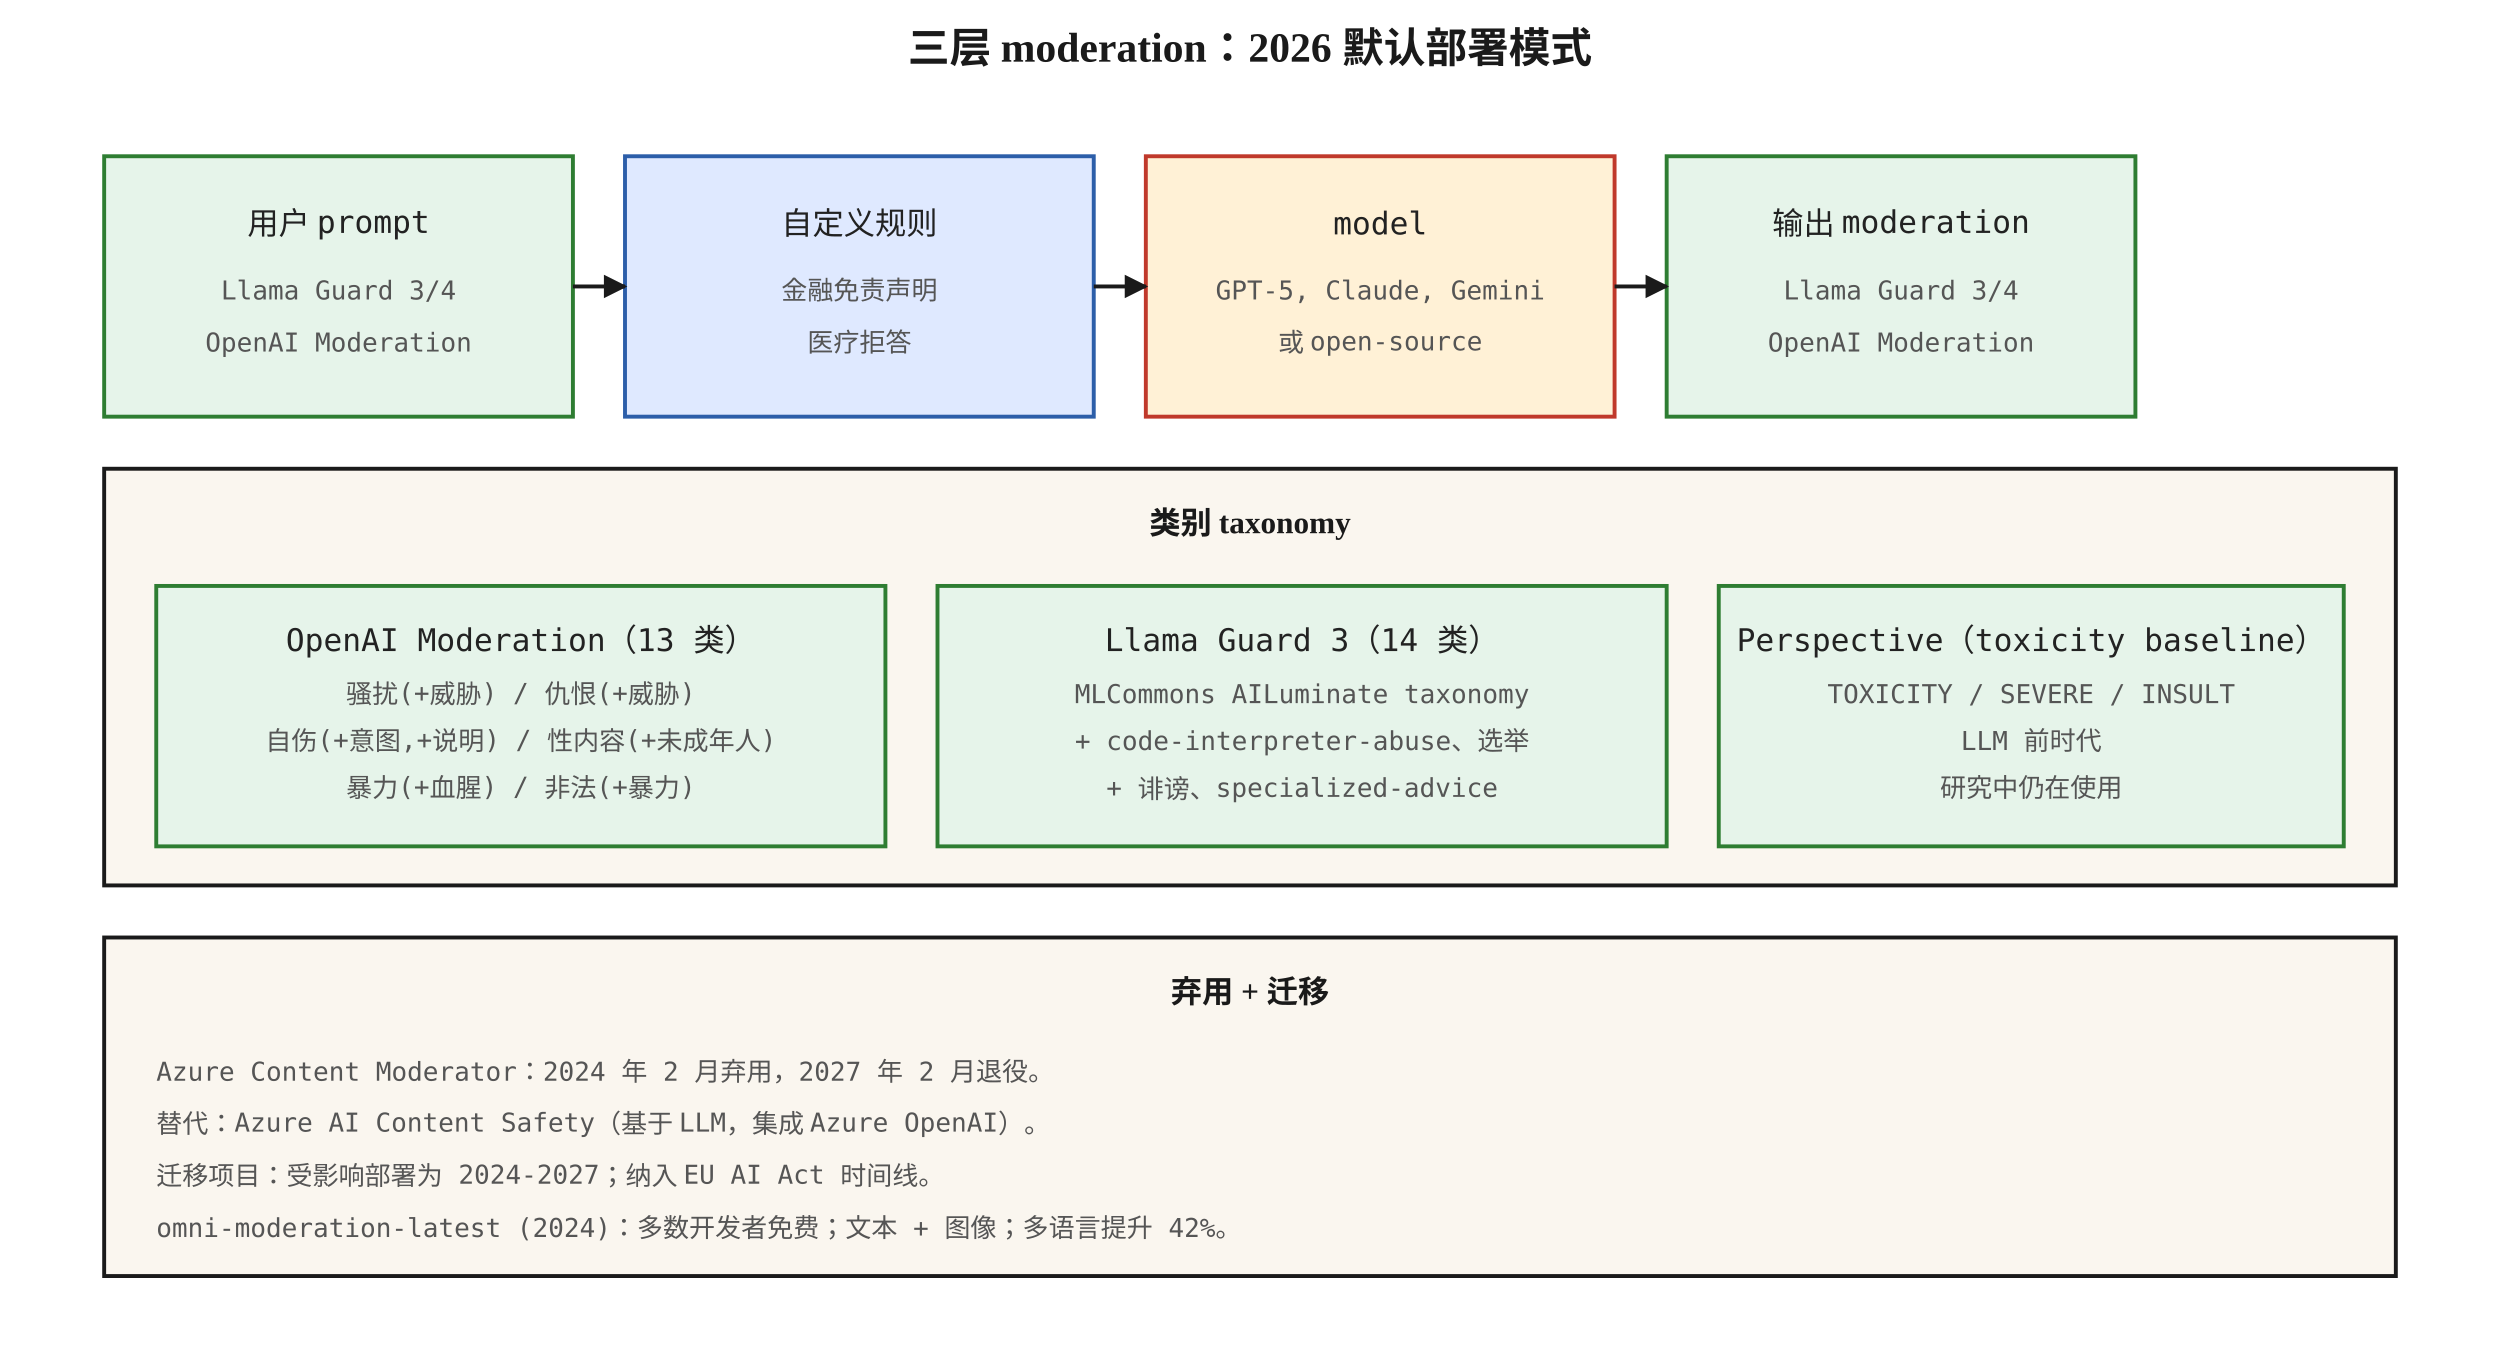
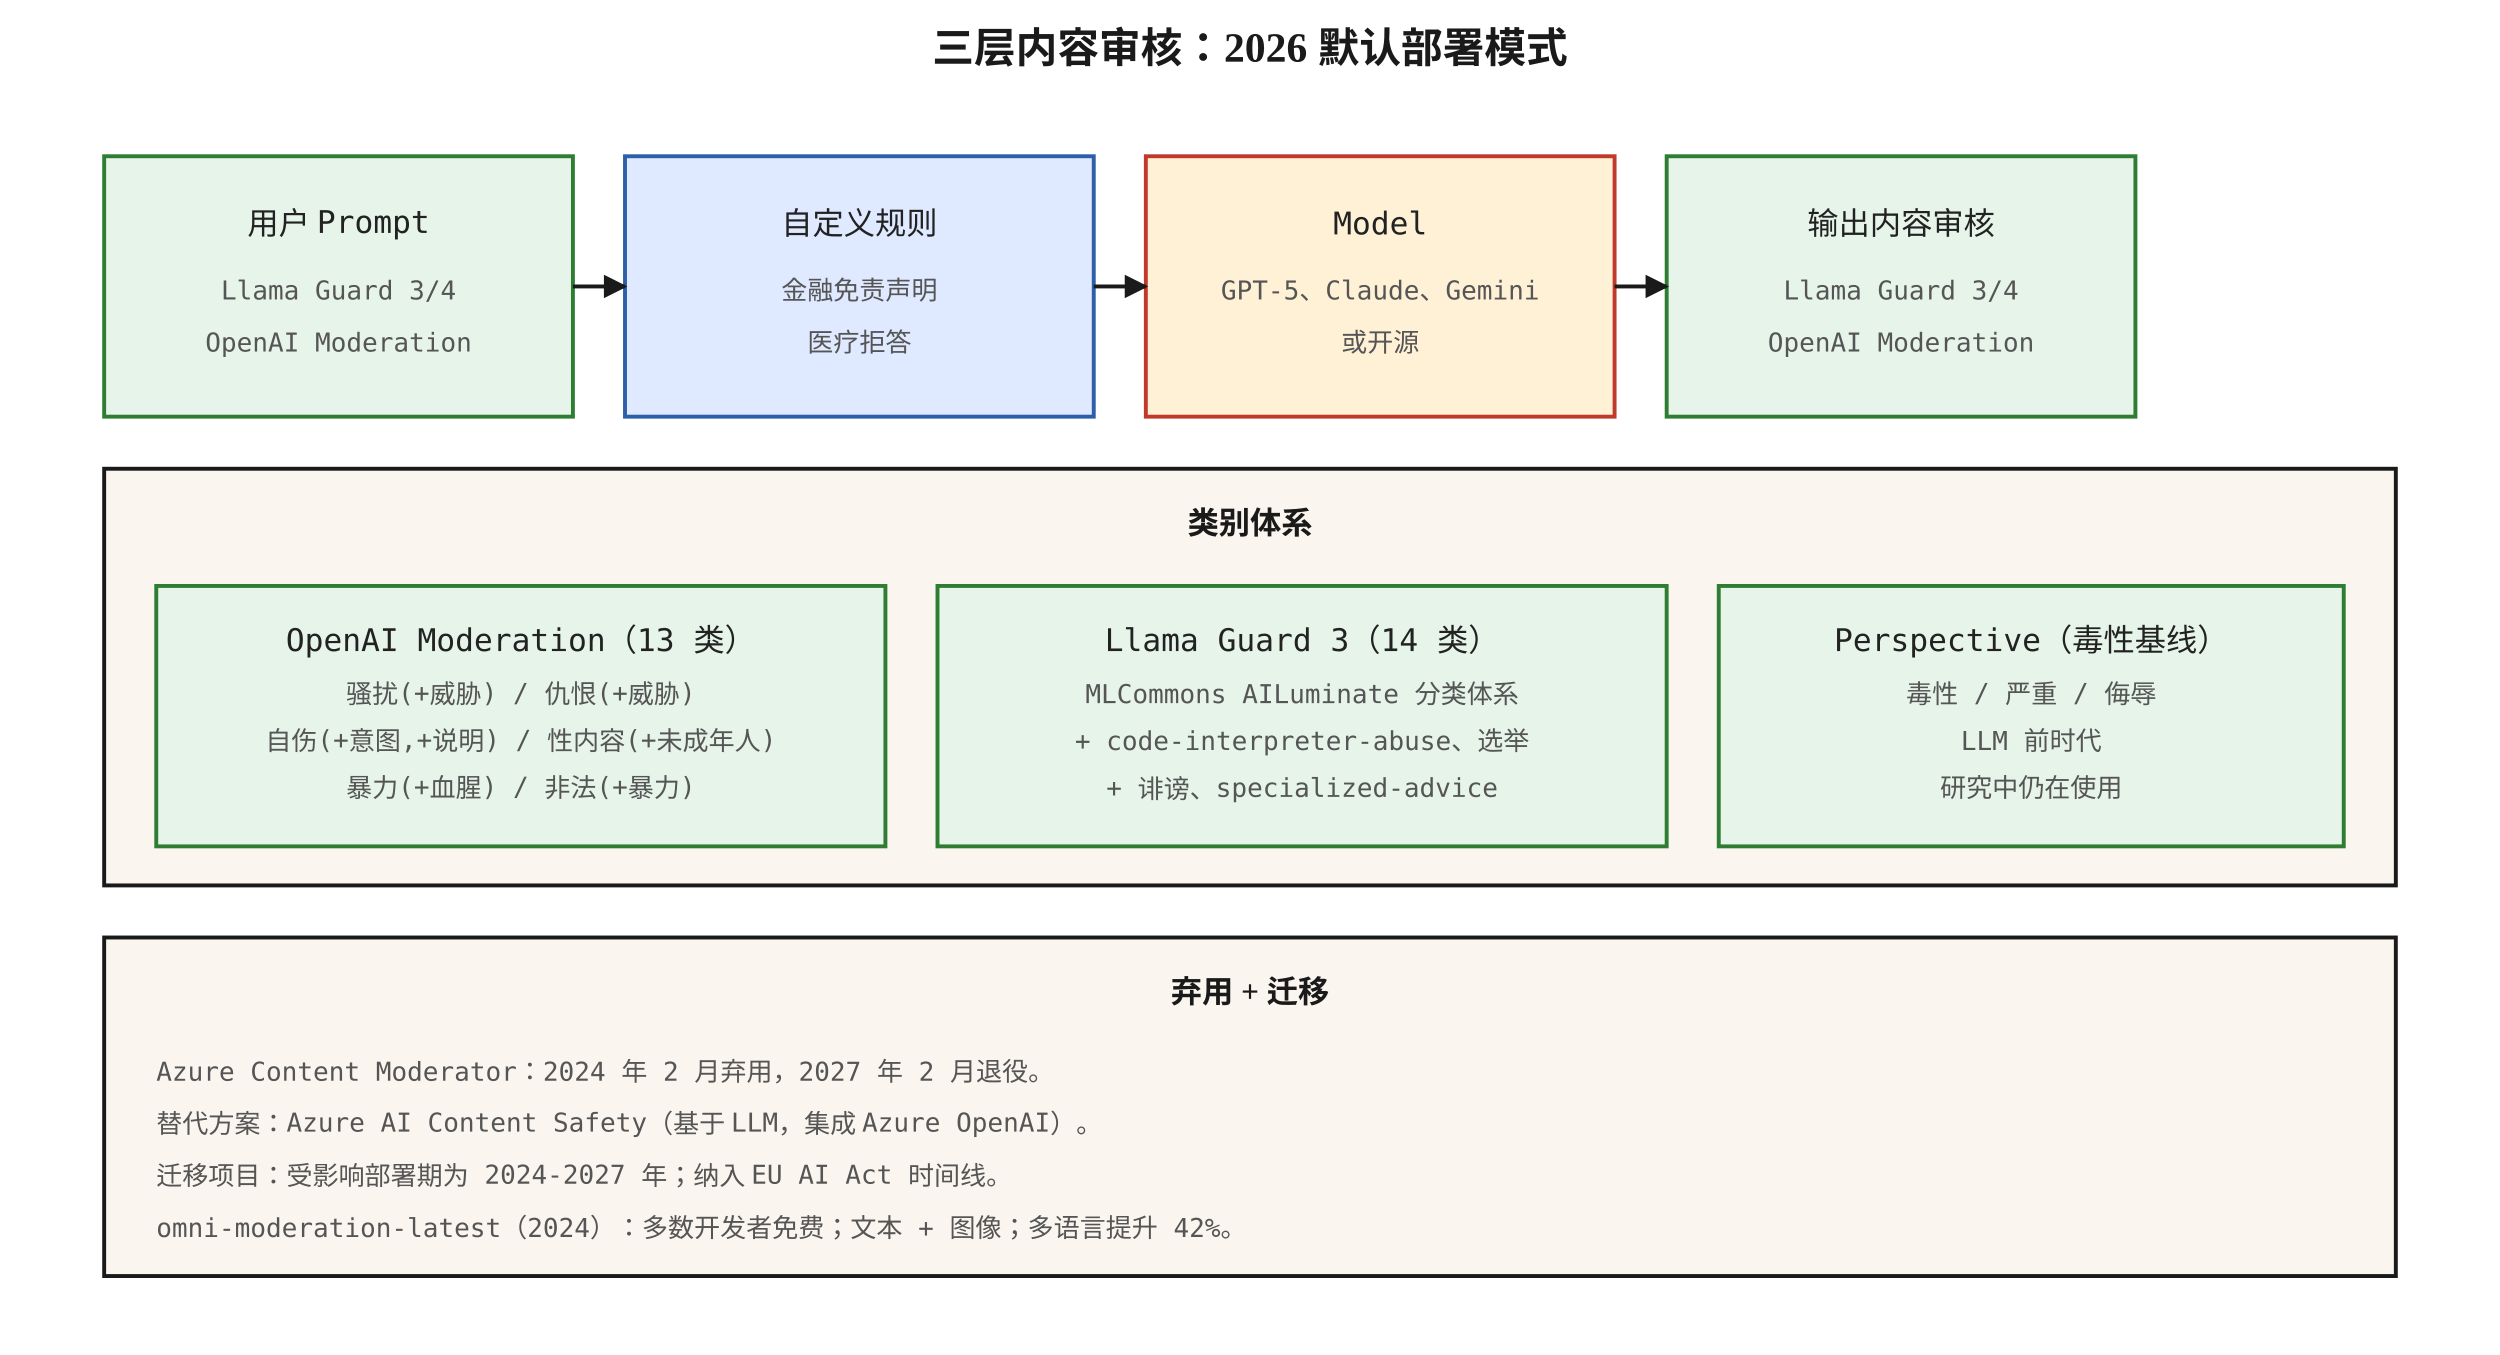
<svg xmlns="http://www.w3.org/2000/svg" viewBox="0 0 960 520" font-family="Georgia, 'Times New Roman', serif">
  <defs>
    <marker id="arrow29" viewBox="0 0 10 10" refX="9" refY="5" markerWidth="6" markerHeight="6" orient="auto">
      <path d="M0,0 L10,5 L0,10 z" fill="#1a1a1a" />
    </marker>
    <style>
      .box { fill: #faf6ef; stroke: #1a1a1a; stroke-width: 1.5; }
      .hot { fill: #fff1d6; stroke: #c0392b; stroke-width: 1.5; }
      .cool { fill: #e6f4ea; stroke: #2e7d32; stroke-width: 1.5; }
      .cold { fill: #dfe9ff; stroke: #2c5ea9; stroke-width: 1.5; }
      .step { font-size: 12px; font-family: 'Menlo', monospace; fill: #222; }
      .small { font-size: 10px; font-family: 'Menlo', monospace; fill: #555; }
      .caption { font-size: 11px; fill: #555; font-style: italic; }
      .title { font-size: 16px; font-weight: 700; fill: #1a1a1a; }
      .head { font-size: 12px; font-weight: 700; fill: #1a1a1a; }
    </style>
  </defs>
-   <text x="480" y="24" text-anchor="middle" class="title">三层 moderation：2026 默认部署模式</text>
+   <text x="480" y="24" text-anchor="middle" class="title">三层内容审核：2026 默认部署模式</text>
  <rect x="40" y="60" width="180" height="100" class="cool" />
-   <text x="130" y="90" text-anchor="middle" class="step">用户 prompt</text>
+   <text x="130" y="90" text-anchor="middle" class="step">用户 Prompt</text>
  <text x="130" y="115" text-anchor="middle" class="small">Llama Guard 3/4</text>
  <text x="130" y="135" text-anchor="middle" class="small">OpenAI Moderation</text>
  <rect x="240" y="60" width="180" height="100" class="cold" />
  <text x="330" y="90" text-anchor="middle" class="step">自定义规则</text>
  <text x="330" y="115" text-anchor="middle" class="small">金融免责声明</text>
  <text x="330" y="135" text-anchor="middle" class="small">医疗拒答</text>
  <rect x="440" y="60" width="180" height="100" class="hot" />
-   <text x="530" y="90" text-anchor="middle" class="step">model</text>
-   <text x="530" y="115" text-anchor="middle" class="small">GPT-5, Claude, Gemini</text>
-   <text x="530" y="135" text-anchor="middle" class="small">或 open-source</text>
+   <text x="530" y="90" text-anchor="middle" class="step">Model</text>
+   <text x="530" y="115" text-anchor="middle" class="small">GPT-5、Claude、Gemini</text>
+   <text x="530" y="135" text-anchor="middle" class="small">或开源</text>
  <rect x="640" y="60" width="180" height="100" class="cool" />
-   <text x="730" y="90" text-anchor="middle" class="step">输出 moderation</text>
+   <text x="730" y="90" text-anchor="middle" class="step">输出内容审核</text>
  <text x="730" y="115" text-anchor="middle" class="small">Llama Guard 3/4</text>
  <text x="730" y="135" text-anchor="middle" class="small">OpenAI Moderation</text>
  <path d="M 220 110 L 240 110" stroke="#1a1a1a" stroke-width="1.5" marker-end="url(#arrow29)" fill="none" />
  <path d="M 420 110 L 440 110" stroke="#1a1a1a" stroke-width="1.5" marker-end="url(#arrow29)" fill="none" />
  <path d="M 620 110 L 640 110" stroke="#1a1a1a" stroke-width="1.5" marker-end="url(#arrow29)" fill="none" />
  <rect x="40" y="180" width="880" height="160" class="box" />
-   <text x="480" y="205" text-anchor="middle" class="head">类别 taxonomy</text>
+   <text x="480" y="205" text-anchor="middle" class="head">类别体系</text>
  <rect x="60" y="225" width="280" height="100" class="cool" />
  <text x="200" y="250" text-anchor="middle" class="step">OpenAI Moderation（13 类）</text>
  <text x="200" y="270" text-anchor="middle" class="small">骚扰(+威胁) / 仇恨(+威胁)</text>
  <text x="200" y="288" text-anchor="middle" class="small">自伤(+意图,+说明) / 性内容(+未成年人)</text>
  <text x="200" y="306" text-anchor="middle" class="small">暴力(+血腥) / 非法(+暴力)</text>
  <rect x="360" y="225" width="280" height="100" class="cool" />
  <text x="500" y="250" text-anchor="middle" class="step">Llama Guard 3（14 类）</text>
-   <text x="500" y="270" text-anchor="middle" class="small">MLCommons AILuminate taxonomy</text>
+   <text x="500" y="270" text-anchor="middle" class="small">MLCommons AILuminate 分类体系</text>
  <text x="500" y="288" text-anchor="middle" class="small">+ code-interpreter-abuse、选举</text>
  <text x="500" y="306" text-anchor="middle" class="small">+ 诽谤、specialized-advice</text>
  <rect x="660" y="225" width="240" height="100" class="cool" />
-   <text x="780" y="250" text-anchor="middle" class="step">Perspective（toxicity baseline）</text>
-   <text x="780" y="270" text-anchor="middle" class="small">TOXICITY / SEVERE / INSULT</text>
+   <text x="780" y="250" text-anchor="middle" class="step">Perspective（毒性基线）</text>
+   <text x="780" y="270" text-anchor="middle" class="small">毒性 / 严重 / 侮辱</text>
  <text x="780" y="288" text-anchor="middle" class="small">LLM 前时代</text>
  <text x="780" y="306" text-anchor="middle" class="small">研究中仍在使用</text>
  <rect x="40" y="360" width="880" height="130" class="box" />
  <text x="480" y="385" text-anchor="middle" class="head">弃用 + 迁移</text>
  <text x="60" y="415" class="small">Azure Content Moderator：2024 年 2 月弃用，2027 年 2 月退役。</text>
-   <text x="60" y="435" class="small">替代：Azure AI Content Safety（基于 LLM，集成 Azure OpenAI）。</text>
-   <text x="60" y="455" class="small">迁移项目：受影响部署为 2024-2027；纳入 EU AI Act 时间线。</text>
-   <text x="60" y="475" class="small">omni-moderation-latest (2024)：多数开发者免费；文本 + 图像；多语言提升 42%。</text>
+   <text x="60" y="435" class="small">替代方案：Azure AI Content Safety（基于 LLM，集成 Azure OpenAI）。</text>
+   <text x="60" y="455" class="small">迁移项目：受影响部署期为 2024-2027 年；纳入 EU AI Act 时间线。</text>
+   <text x="60" y="475" class="small">omni-moderation-latest（2024）：多数开发者免费；文本 + 图像；多语言提升 42%。</text>
</svg>
